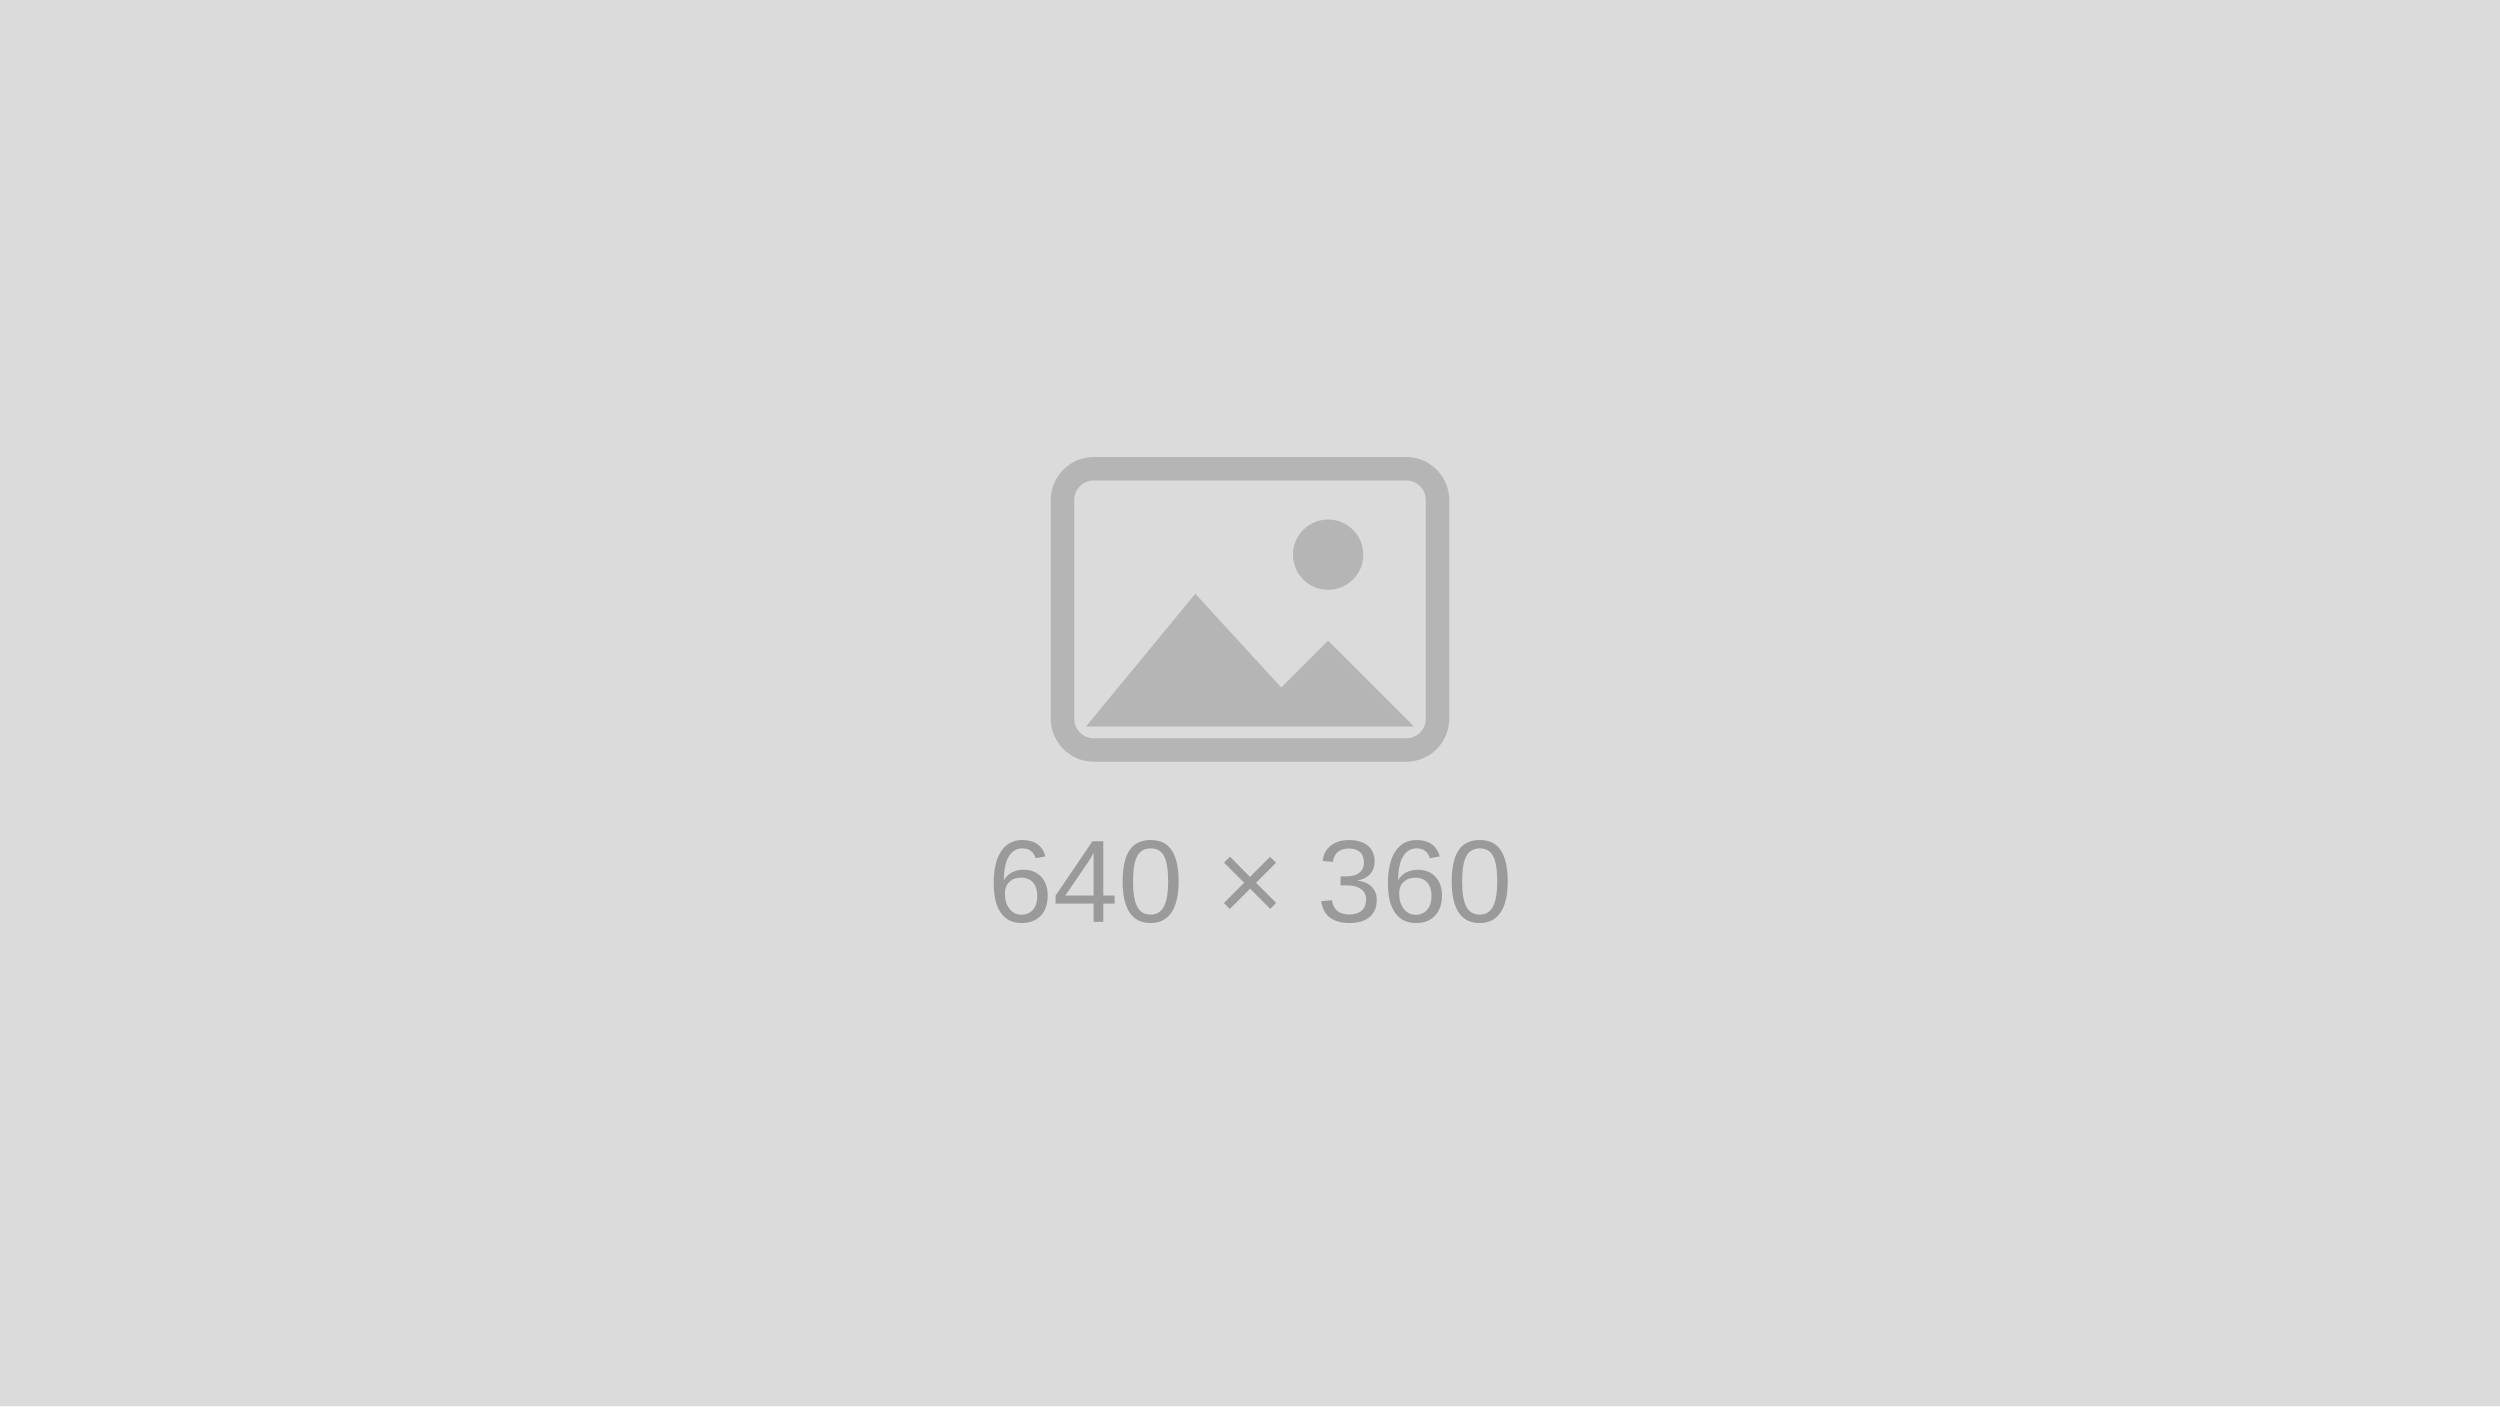
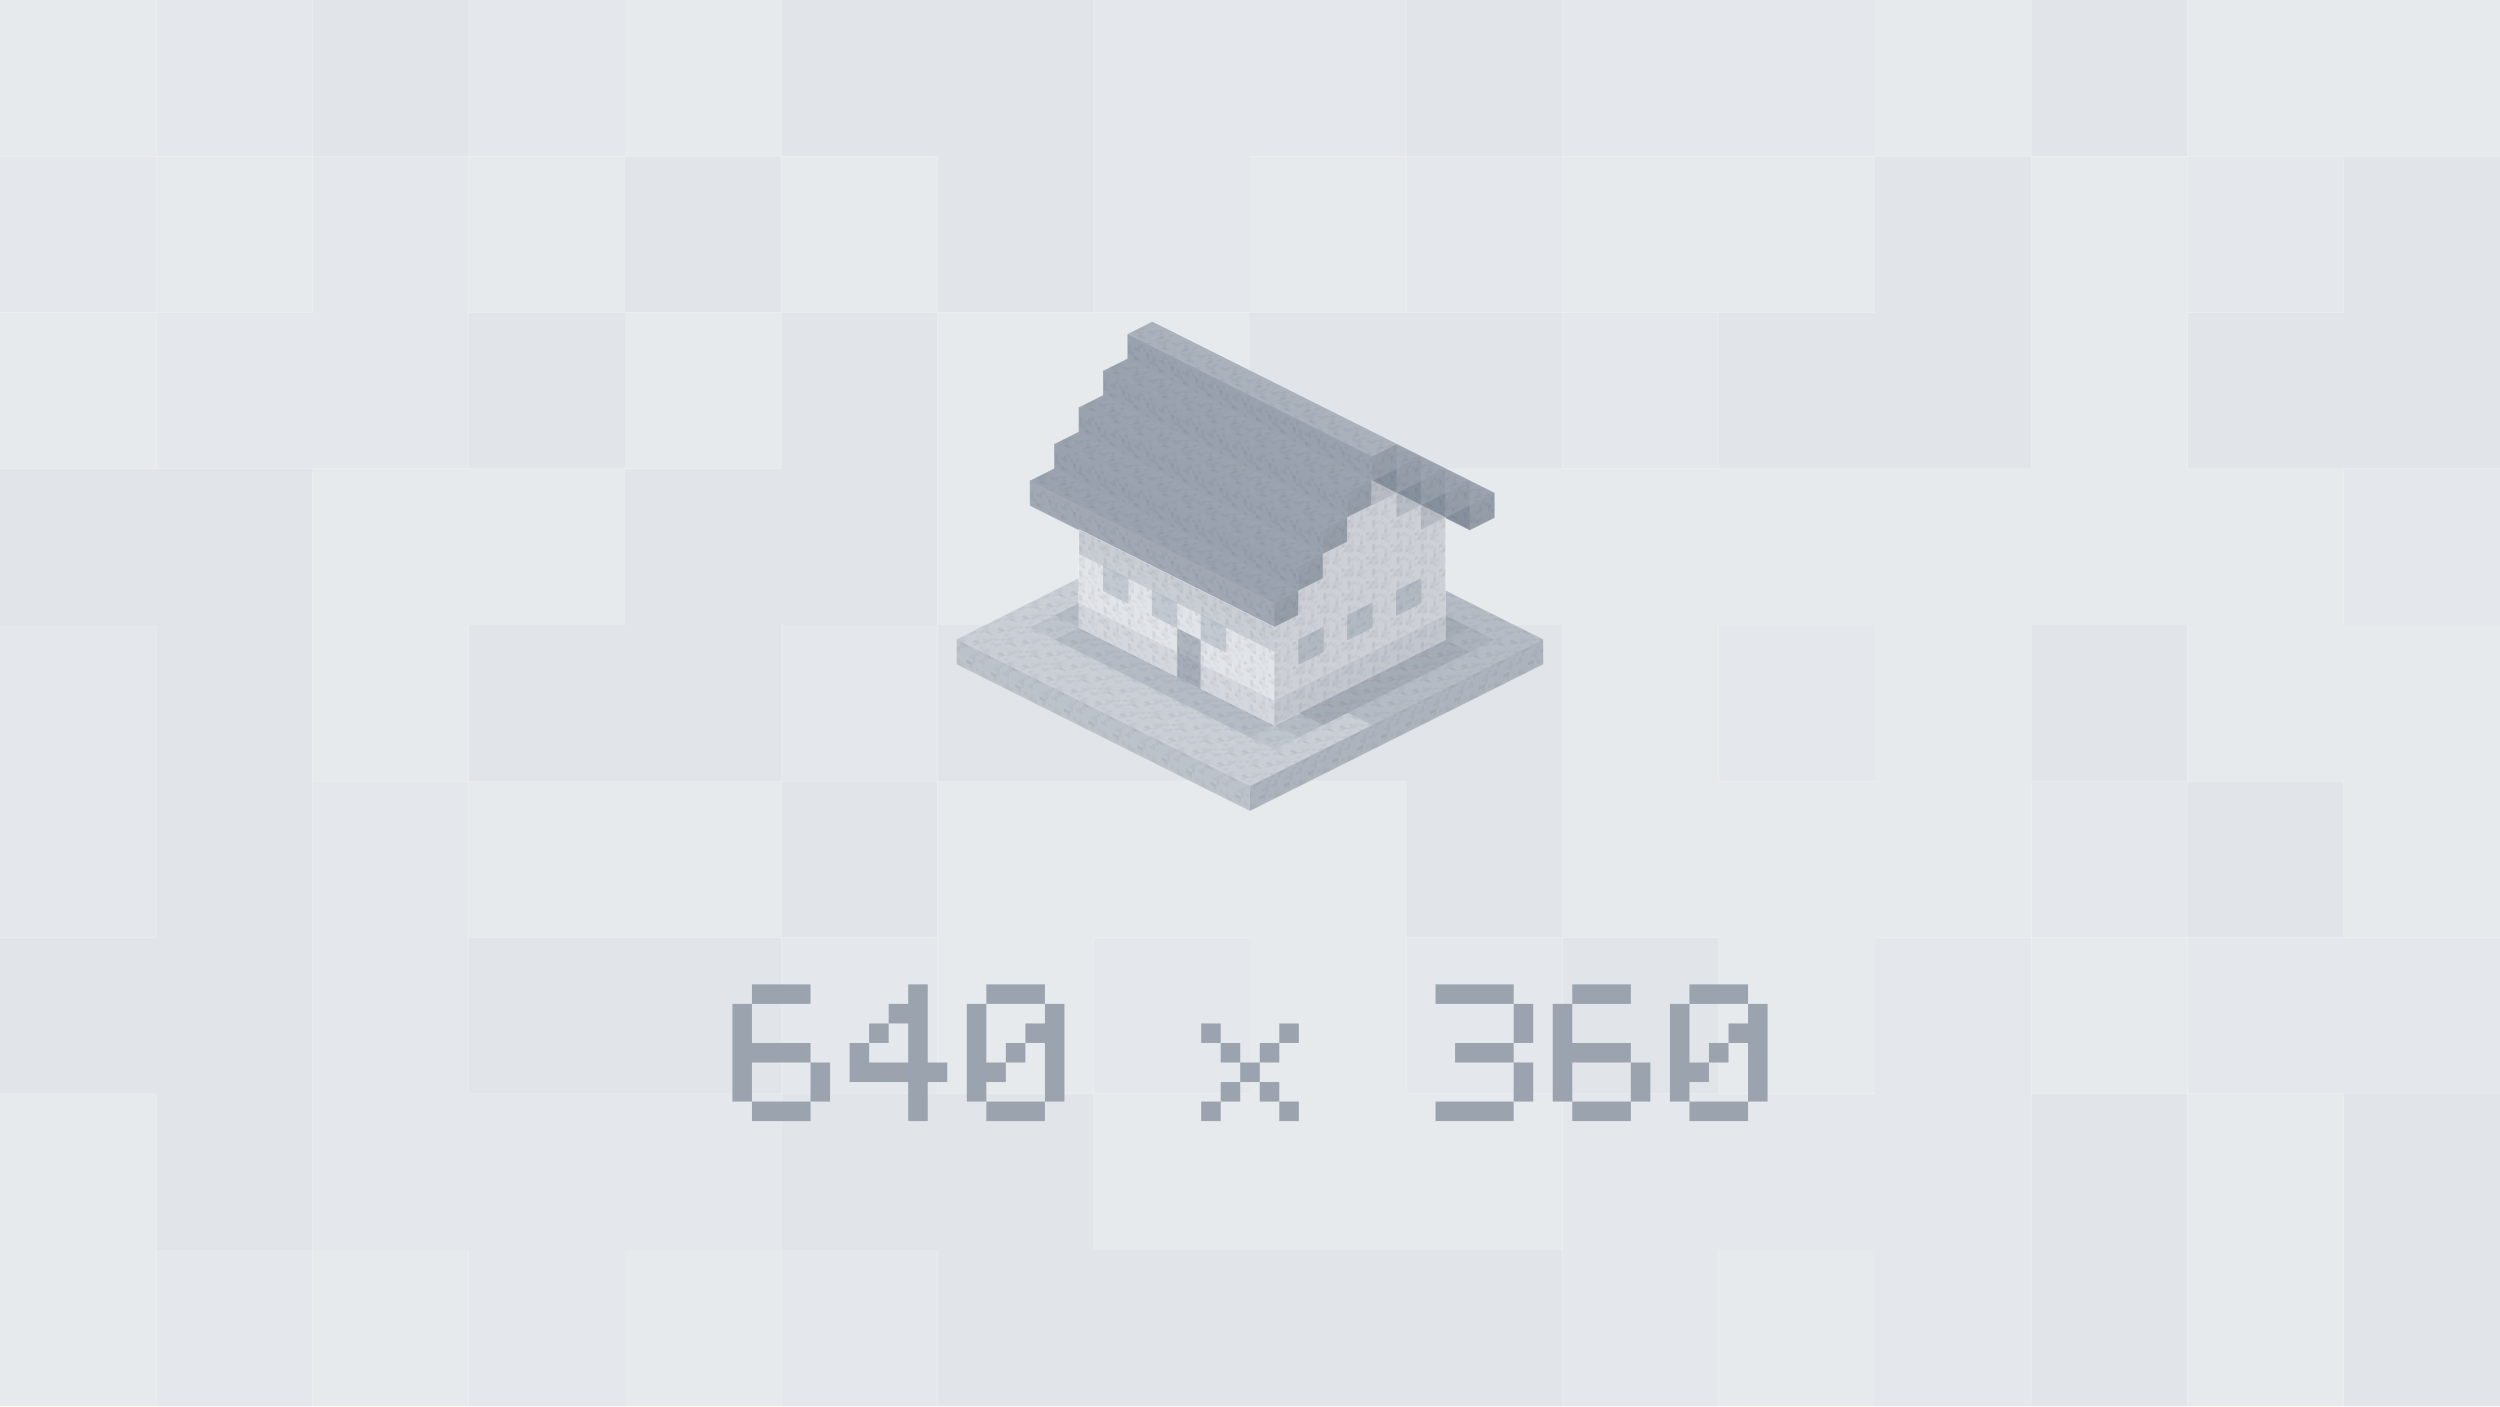
- <svg xmlns="http://www.w3.org/2000/svg" width="640" height="360" viewBox="0 0 640 360">
-   <rect width="640" height="360" fill="#dbdbdb" />
-   <rect x="272" y="120" width="96" height="72" rx="8" fill="none" stroke="#b5b5b5" stroke-width="6" />
-   <circle cx="340" cy="142" r="9" fill="#b5b5b5" />
-   <path d="M278 186L306 152L328 176L340 164L362 186Z" fill="#b5b5b5" />
-   <text x="320" y="236" text-anchor="middle" font-family="Arial, Helvetica, sans-serif" font-size="30" fill="#9a9a9a">640 × 360</text>
+ <svg xmlns="http://www.w3.org/2000/svg" width="640" height="360" viewBox="0 0 640 360" role="img" aria-label="A grey placeholder with a blocky house, 640 by 360">
+   <defs>
+     <pattern id="rent-ph-roof-top" patternUnits="userSpaceOnUse" width="8" height="8" patternTransform="matrix(0.25 0.125 -0.25 0.125 0 -2)">
+       <rect width="8" height="8" fill="#a9b1bb" />
+       <path fill="#acb3bd" d="M2 0h2v1h-2zM6 0h1v1h-1zM0 1h1v1h-1zM2 1h1v1h-1zM5 1h2v1h-2zM2 2h1v1h-1zM4 2h1v1h-1zM2 4h1v1h-1zM5 4h1v1h-1zM7 6h1v1h-1zM0 7h1v1h-1z" />
+       <path fill="#a4acb5" d="M4 1h1v1h-1zM7 1h1v1h-1zM3 2h1v1h-1zM5 2h1v1h-1zM0 3h1v1h-1zM2 3h2v1h-2zM0 4h1v1h-1zM6 4h1v1h-1zM0 5h2v1h-2zM7 5h1v1h-1zM3 6h1v1h-1zM6 7h1v1h-1z" />
+       <path fill="#9fa6b0" d="M6 3h1v1h-1zM2 6h1v1h-1z" />
+     </pattern>
+     <pattern id="rent-ph-roof-left" patternUnits="userSpaceOnUse" width="8" height="8" patternTransform="matrix(0.25 0.125 0 0.25 -2 -1)" href="#rent-ph-roof-top" />
+     <pattern id="rent-ph-roof-right" patternUnits="userSpaceOnUse" width="8" height="8" patternTransform="matrix(0.25 -0.125 0 0.25 0 0)" href="#rent-ph-roof-top" />
+     <pattern id="rent-ph-wall-top" patternUnits="userSpaceOnUse" width="8" height="8" patternTransform="matrix(0.25 0.125 -0.25 0.125 0 -2)">
+       <rect width="8" height="8" fill="#f2f4f6" />
+       <path fill="#ebedef" d="M1 0h1v1h-1zM4 0h1v1h-1zM1 1h1v1h-1zM4 1h1v1h-1zM7 1h1v1h-1zM0 2h2v1h-2zM6 2h1v1h-1zM0 3h1v1h-1zM3 3h2v1h-2zM4 4h2v1h-2zM4 5h1v1h-1zM1 6h2v1h-2zM5 6h1v1h-1zM0 7h1v1h-1zM3 7h1v1h-1z" />
+       <path fill="#e3e5e7" d="M6 0h1v1h-1zM0 1h1v1h-1zM4 2h1v1h-1zM7 2h1v1h-1zM1 3h1v1h-1zM3 4h1v1h-1zM0 5h1v1h-1zM0 6h1v1h-1z" />
+     </pattern>
+     <pattern id="rent-ph-wall-left" patternUnits="userSpaceOnUse" width="8" height="8" patternTransform="matrix(0.25 0.125 0 0.25 -2 -1)" href="#rent-ph-wall-top" />
+     <pattern id="rent-ph-wall-right" patternUnits="userSpaceOnUse" width="8" height="8" patternTransform="matrix(0.25 -0.125 0 0.25 0 0)" href="#rent-ph-wall-top" />
+     <pattern id="rent-ph-win-top" patternUnits="userSpaceOnUse" width="8" height="8" patternTransform="matrix(0.25 0.125 -0.25 0.125 0 -2)">
+       <rect width="8" height="8" fill="#cfd5dc" />
+       <path fill="#d0d6dd" d="M1 0h1v1h-1zM7 0h1v1h-1zM2 1h1v1h-1zM4 1h1v1h-1zM2 2h1v1h-1zM4 2h1v1h-1zM1 3h2v1h-2zM7 3h1v1h-1zM3 4h1v1h-1zM6 5h1v1h-1zM3 6h1v1h-1zM5 6h1v1h-1zM2 7h2v1h-2zM6 7h1v1h-1z" />
+       <path fill="#c9cfd5" d="M3 0h1v1h-1zM5 0h2v1h-2zM5 1h1v1h-1zM3 2h1v1h-1zM7 2h1v1h-1zM4 3h1v1h-1zM6 3h1v1h-1zM7 4h1v1h-1zM0 5h2v1h-2zM3 5h2v1h-2zM0 6h1v1h-1zM7 6h1v1h-1zM5 7h1v1h-1z" />
+       <path fill="#c3c8cf" d="M4 0h1v1h-1zM3 1h1v1h-1zM0 2h1v1h-1zM5 5h1v1h-1zM1 6h1v1h-1z" />
+     </pattern>
+     <pattern id="rent-ph-win-left" patternUnits="userSpaceOnUse" width="8" height="8" patternTransform="matrix(0.25 0.125 0 0.25 -2 -1)" href="#rent-ph-win-top" />
+     <pattern id="rent-ph-win-right" patternUnits="userSpaceOnUse" width="8" height="8" patternTransform="matrix(0.25 -0.125 0 0.25 0 0)" href="#rent-ph-win-top" />
+     <pattern id="rent-ph-base-top" patternUnits="userSpaceOnUse" width="8" height="8" patternTransform="matrix(0.25 0.125 -0.25 0.125 0 -2)">
+       <rect width="8" height="8" fill="#c9ced5" />
+       <path fill="#c3c8cf" d="M1 0h1v1h-1zM3 0h1v1h-1zM7 0h1v1h-1zM1 1h1v1h-1zM6 1h1v1h-1zM0 2h1v1h-1zM5 2h1v1h-1zM0 3h1v1h-1zM4 3h2v1h-2zM7 3h1v1h-1zM5 4h1v1h-1zM0 6h1v1h-1zM4 6h1v1h-1zM6 6h1v1h-1zM0 7h2v1h-2z" />
+       <path fill="#bdc2c8" d="M2 0h1v1h-1zM3 5h2v1h-2z" />
+       <path fill="#cbcfd6" d="M6 0h1v1h-1zM0 1h1v1h-1zM2 1h2v1h-2zM7 1h1v1h-1zM1 2h1v1h-1zM7 2h1v1h-1zM1 4h1v1h-1zM4 4h1v1h-1zM6 4h2v1h-2zM2 5h1v1h-1zM7 5h1v1h-1zM5 6h1v1h-1zM3 7h1v1h-1zM5 7h2v1h-2z" />
+     </pattern>
+     <pattern id="rent-ph-base-left" patternUnits="userSpaceOnUse" width="8" height="8" patternTransform="matrix(0.25 0.125 0 0.25 -2 -1)" href="#rent-ph-base-top" />
+     <pattern id="rent-ph-base-right" patternUnits="userSpaceOnUse" width="8" height="8" patternTransform="matrix(0.25 -0.125 0 0.25 0 0)" href="#rent-ph-base-top" />
+     <pattern id="rent-ph-door-top" patternUnits="userSpaceOnUse" width="8" height="8" patternTransform="matrix(0.25 0.125 -0.25 0.125 0 -2)">
+       <rect width="8" height="8" fill="#b8bfc8" />
+       <path fill="#b2b9c2" d="M1 0h1v1h-1zM3 0h2v1h-2zM5 1h1v1h-1zM0 2h1v1h-1zM3 2h1v1h-1zM0 3h1v1h-1zM2 3h1v1h-1zM4 3h1v1h-1zM7 3h1v1h-1zM4 5h1v1h-1zM2 6h1v1h-1zM4 6h2v1h-2zM3 7h1v1h-1z" />
+       <path fill="#bac1ca" d="M2 0h1v1h-1zM4 1h1v1h-1zM1 3h1v1h-1zM6 3h1v1h-1zM0 4h2v1h-2zM5 4h3v1h-3zM3 5h1v1h-1zM5 5h2v1h-2z" />
+       <path fill="#adb4bc" d="M2 1h1v1h-1zM6 1h1v1h-1zM5 2h1v1h-1zM0 6h1v1h-1zM3 6h1v1h-1zM6 6h1v1h-1zM0 7h1v1h-1z" />
+     </pattern>
+     <pattern id="rent-ph-door-left" patternUnits="userSpaceOnUse" width="8" height="8" patternTransform="matrix(0.25 0.125 0 0.25 -2 -1)" href="#rent-ph-door-top" />
+     <pattern id="rent-ph-door-right" patternUnits="userSpaceOnUse" width="8" height="8" patternTransform="matrix(0.25 -0.125 0 0.25 0 0)" href="#rent-ph-door-top" />
+   </defs>
+   <path fill="#e7eaed" d="M0 0h40v40h-40zM160 0h40v40h-40zM480 0h40v40h-40zM560 0h40v40h-40zM600 0h40v40h-40zM40 40h40v40h-40zM120 40h40v40h-40zM200 40h40v40h-40zM320 40h40v40h-40zM400 40h40v40h-40zM440 40h40v40h-40zM520 40h40v40h-40zM0 80h40v40h-40zM160 80h40v40h-40zM240 80h40v40h-40zM280 80h40v40h-40zM520 80h40v40h-40zM80 120h40v40h-40zM120 120h40v40h-40zM240 120h40v40h-40zM280 120h40v40h-40zM360 120h40v40h-40zM400 120h40v40h-40zM440 120h40v40h-40zM480 120h40v40h-40zM520 120h40v40h-40zM560 120h40v40h-40zM80 160h40v40h-40zM400 160h40v40h-40zM480 160h40v40h-40zM560 160h40v40h-40zM600 160h40v40h-40zM120 200h40v40h-40zM160 200h40v40h-40zM240 200h40v40h-40zM280 200h40v40h-40zM320 200h40v40h-40zM400 200h40v40h-40zM440 200h40v40h-40zM480 200h40v40h-40zM600 200h40v40h-40zM240 240h40v40h-40zM320 240h40v40h-40zM440 240h40v40h-40zM520 240h40v40h-40zM0 280h40v40h-40zM280 280h40v40h-40zM320 280h40v40h-40zM360 280h40v40h-40zM560 280h40v40h-40zM0 320h40v40h-40zM80 320h40v40h-40zM160 320h40v40h-40zM440 320h40v40h-40zM560 320h40v40h-40z" />
+   <path fill="#e4e7eb" d="M40 0h40v40h-40zM120 0h40v40h-40zM280 0h40v40h-40zM320 0h40v40h-40zM400 0h40v40h-40zM440 0h40v40h-40zM0 40h40v40h-40zM80 40h40v40h-40zM280 40h40v40h-40zM360 40h40v40h-40zM560 40h40v40h-40zM40 80h40v40h-40zM80 80h40v40h-40zM400 80h40v40h-40zM600 120h40v40h-40zM0 160h40v40h-40zM200 160h40v40h-40zM440 160h40v40h-40zM0 200h40v40h-40zM80 200h40v40h-40zM520 200h40v40h-40zM80 240h40v40h-40zM200 240h40v40h-40zM280 240h40v40h-40zM360 240h40v40h-40zM480 240h40v40h-40zM560 240h40v40h-40zM600 240h40v40h-40zM80 280h40v40h-40zM120 280h40v40h-40zM160 280h40v40h-40zM400 280h40v40h-40zM440 280h40v40h-40zM480 280h40v40h-40zM40 320h40v40h-40zM120 320h40v40h-40zM200 320h40v40h-40zM400 320h40v40h-40zM480 320h40v40h-40z" />
+   <path fill="#e1e5e9" d="M80 0h40v40h-40zM200 0h40v40h-40zM240 0h40v40h-40zM360 0h40v40h-40zM520 0h40v40h-40zM160 40h40v40h-40zM240 40h40v40h-40zM480 40h40v40h-40zM600 40h40v40h-40zM120 80h40v40h-40zM200 80h40v40h-40zM320 80h40v40h-40zM360 80h40v40h-40zM440 80h40v40h-40zM480 80h40v40h-40zM560 80h40v40h-40zM600 80h40v40h-40zM0 120h40v40h-40zM40 120h40v40h-40zM160 120h40v40h-40zM200 120h40v40h-40zM320 120h40v40h-40zM40 160h40v40h-40zM120 160h40v40h-40zM160 160h40v40h-40zM240 160h40v40h-40zM280 160h40v40h-40zM320 160h40v40h-40zM360 160h40v40h-40zM520 160h40v40h-40zM40 200h40v40h-40zM200 200h40v40h-40zM360 200h40v40h-40zM560 200h40v40h-40zM0 240h40v40h-40zM40 240h40v40h-40zM120 240h40v40h-40zM160 240h40v40h-40zM400 240h40v40h-40zM40 280h40v40h-40zM200 280h40v40h-40zM240 280h40v40h-40zM520 280h40v40h-40zM600 280h40v40h-40zM240 320h40v40h-40zM280 320h40v40h-40zM320 320h40v40h-40zM360 320h40v40h-40zM520 320h40v40h-40zM600 320h40v40h-40z" />
+   <g transform="matrix(3.125 0 0 3.125 320 132.5)">
+     <path fill="url(#rent-ph-base-left)" stroke="url(#rent-ph-base-left)" stroke-width=".08" stroke-linejoin="round" d="M-24 10l24 12l0 2l-24 -12z" />
+     <path fill="url(#rent-ph-base-right)" stroke="url(#rent-ph-base-right)" stroke-width=".08" stroke-linejoin="round" d="M0 22l24 -12l0 2l-24 12z" />
+     <path fill="url(#rent-ph-base-top)" stroke="url(#rent-ph-base-top)" stroke-width=".08" stroke-linejoin="round" d="M18 7l6 3l-2 1l-6 -3zM18 9l4 2l-22 11l-4 -2zM-16 6l2 1l-8 4l-2 -1zM-16 8l18 9l-6 3l-18 -9zM-14 5l0 2l-2 -1zM16 6l2 1l-2 1zM-14 7l0 2l-2 -1zM16 8l2 1l-2 1z" />
+     <path fill="url(#rent-ph-door-left)" stroke="url(#rent-ph-door-left)" stroke-width=".08" stroke-linejoin="round" d="M-6 9l2 1l0 4l-2 -1z" />
+     <path fill="url(#rent-ph-roof-left)" stroke="url(#rent-ph-roof-left)" stroke-width=".08" stroke-linejoin="round" d="M-14 -9l20 10l0 2l-20 -10zM-16 -6l20 10l0 2l-20 -10zM-18 -3l20 10l0 2l-20 -10zM-10 -15l20 10l0 2l-20 -10zM-12 -12l20 10l0 2l-20 -10zM12 -4l0 2l-2 -1zM14 -3l0 2l-2 -1zM18 -1l0 2l-2 -1zM16 -2l0 2l-2 -1z" />
+     <path fill="url(#rent-ph-roof-right)" stroke="url(#rent-ph-roof-right)" stroke-width=".08" stroke-linejoin="round" d="M18 -1l2 -1l0 2l-2 1zM2 7l2 -1l0 2l-2 1zM16 -2l2 -1l0 2l-2 1zM4 4l2 -1l0 2l-2 1zM14 -3l2 -1l0 2l-2 1zM6 1l2 -1l0 2l-2 1zM12 -4l2 -1l0 2l-2 1zM8 -2l2 -1l0 2l-2 1zM10 -5l2 -1l0 2l-2 1z" />
+     <path fill="url(#rent-ph-roof-top)" stroke="url(#rent-ph-roof-top)" stroke-width=".08" stroke-linejoin="round" d="M-14 -7l20 10l-2 1l-20 -10zM-16 -4l20 10l-2 1l-20 -10zM-8 -16l20 10l-2 1l-20 -10zM-10 -13l20 10l-2 1l-20 -10zM-12 -10l20 10l-2 1l-20 -10zM12 -6l2 1l-2 1zM14 -5l2 1l-2 1zM16 -4l2 1l-2 1zM18 -3l2 1l-2 1z" />
+     <path fill="url(#rent-ph-wall-left)" stroke="url(#rent-ph-wall-left)" stroke-width=".08" stroke-linejoin="round" d="M-14 5l8 4l0 4l-8 -4zM-4 10l6 3l0 4l-6 -3zM-14 1l2 1l0 4l-2 -1zM-10 3l2 1l0 4l-2 -1zM-6 5l2 1l0 4l-2 -1zM-2 7l4 2l0 4l-4 -2zM-12 2l2 1l0 2l-2 -1zM-8 4l2 1l0 2l-2 -1zM-4 6l2 1l0 2l-2 -1z" />
+     <path fill="url(#rent-ph-wall-right)" stroke="url(#rent-ph-wall-right)" stroke-width=".08" stroke-linejoin="round" d="M2 13l14 -7l0 4l-14 7zM14 1l2 -1l0 6l-2 1zM10 -1l2 -1l0 10l-2 1zM6 3l2 -1l0 8l-2 1zM2 9l2 -1l0 4l-2 1zM12 0l2 -1l0 6l-2 1zM8 0l2 -1l0 8l-2 1zM4 6l2 -1l0 4l-2 1zM10 -3l2 1l-2 1zM12 -2l2 1l-2 1zM14 -1l2 1l-2 1z" />
+     <path fill="url(#rent-ph-win-left)" stroke="url(#rent-ph-win-left)" stroke-width=".08" stroke-linejoin="round" d="M-12 4l2 1l0 2l-2 -1zM-8 6l2 1l0 2l-2 -1zM-4 8l2 1l0 2l-2 -1z" />
+     <path fill="url(#rent-ph-win-right)" stroke="url(#rent-ph-win-right)" stroke-width=".08" stroke-linejoin="round" d="M12 6l2 -1l0 2l-2 1zM8 8l2 -1l0 2l-2 1zM4 10l2 -1l0 2l-2 1z" />
+     <path fill="#4a5566" fill-opacity="0.1" d="M-14 -9l20 10l0 2l-20 -10zM-14 1l16 8l0 8l-16 -8zM-16 -6l20 10l0 2l-20 -10zM-18 -3l20 10l0 2l-20 -10zM-10 -15l20 10l0 2l-20 -10zM-24 10l24 12l0 2l-24 -12zM-12 -12l20 10l0 2l-20 -10zM12 -4l0 2l-2 -1zM14 -3l0 2l-2 -1zM18 -1l0 2l-2 -1zM16 -2l0 2l-2 -1z" />
+     <path fill="#4a5566" fill-opacity="0.22" d="M18 -1l2 -1l0 2l-2 1zM2 7l2 -1l0 2l-2 1zM16 -2l2 -1l0 2l-2 1zM4 4l2 -1l0 2l-2 1zM14 -3l2 -1l0 2l-2 1zM6 1l2 -1l0 2l-2 1zM12 -4l2 -1l0 2l-2 1zM8 -2l2 -1l0 2l-2 1zM10 -5l2 -1l0 2l-2 1zM2 9l14 -7l0 8l-14 7zM4 6l12 -6l0 2l-12 6zM6 3l8 -4l0 2l-8 4zM8 0l4 -2l0 2l-4 2zM0 22l24 -12l0 2l-24 12zM10 -3l2 1l-2 1zM12 -2l2 1l-2 1zM14 -1l2 1l-2 1z" />
+     <path fill="#4a5566" fill-opacity="0.08" d="M-14 -9l20 10l0 2l-20 -10zM-14 7l16 8l0 2l-16 -8zM-16 -6l20 10l0 2l-20 -10zM-10 -15l20 10l0 2l-20 -10zM18 9l2 1l-2 1l-2 -1zM-16 8l2 1l-2 1l-2 -1zM2 17l2 1l-2 1l-2 -1zM2 15l14 -7l0 2l-14 7zM-12 -12l20 10l0 2l-20 -10z" />
+     <path fill="#4a5566" fill-opacity="0.16" d="M-14 -7l20 10l-2 1l-20 -10zM-16 -4l20 10l-2 1l-20 -10zM-10 -13l20 10l-2 1l-20 -10zM16 10l2 1l-14 7l-2 -1zM-14 9l16 8l-2 1l-16 -8zM-12 -10l20 10l-2 1l-20 -10zM-14 7l0 2l-2 -1zM16 8l2 1l-2 1zM10 -3l2 1l-2 1zM12 -6l2 1l-2 1zM12 -4l0 2l-2 -1zM12 -2l2 1l-2 1zM14 -5l2 1l-2 1zM14 -3l0 2l-2 -1zM16 -4l2 1l-2 1zM18 -3l2 1l-2 1zM18 -1l0 2l-2 -1zM16 -2l0 2l-2 -1zM14 -1l2 1l-2 1z" />
+     <path fill="#4a5566" fill-opacity="0.16" d="M-14 1l16 8l0 2l-16 -8zM18 7l6 3l-2 1l-6 -3zM18 9l4 2l-12 6l-4 -2zM6 15l2 1l-2 1l-2 -1zM16 6l2 1l-2 1zM16 8l2 1l-2 1zM12 -4l0 2l-2 -1zM14 -3l0 2l-2 -1zM18 -1l0 2l-2 -1zM16 -2l0 2l-2 -1z" />
+   </g>
+   <path fill="#9aa3ae" d="M192.5 252h15v5h-15zM187.5 257h5v5h-5zM187.5 262h5v5h-5zM187.5 267h20v5h-20zM187.5 272h5v5h-5zM207.5 272h5v5h-5zM187.5 277h5v5h-5zM207.5 277h5v5h-5zM192.5 282h15v5h-15zM232.5 252h5v5h-5zM227.5 257h10v5h-10zM222.5 262h5v5h-5zM232.5 262h5v5h-5zM217.5 267h5v5h-5zM232.5 267h5v5h-5zM217.5 272h25v5h-25zM232.5 277h5v5h-5zM232.5 282h5v5h-5zM252.5 252h15v5h-15zM247.5 257h5v5h-5zM267.5 257h5v5h-5zM247.5 262h5v5h-5zM262.5 262h10v5h-10zM247.5 267h5v5h-5zM257.5 267h5v5h-5zM267.5 267h5v5h-5zM247.5 272h10v5h-10zM267.5 272h5v5h-5zM247.5 277h5v5h-5zM267.5 277h5v5h-5zM252.5 282h15v5h-15zM307.5 262h5v5h-5zM327.5 262h5v5h-5zM312.5 267h5v5h-5zM322.5 267h5v5h-5zM317.5 272h5v5h-5zM312.5 277h5v5h-5zM322.5 277h5v5h-5zM307.5 282h5v5h-5zM327.5 282h5v5h-5zM367.5 252h20v5h-20zM387.5 257h5v5h-5zM387.5 262h5v5h-5zM372.5 267h15v5h-15zM387.5 272h5v5h-5zM387.5 277h5v5h-5zM367.5 282h20v5h-20zM402.5 252h15v5h-15zM397.5 257h5v5h-5zM397.5 262h5v5h-5zM397.5 267h20v5h-20zM397.5 272h5v5h-5zM417.5 272h5v5h-5zM397.5 277h5v5h-5zM417.5 277h5v5h-5zM402.5 282h15v5h-15zM432.5 252h15v5h-15zM427.5 257h5v5h-5zM447.5 257h5v5h-5zM427.5 262h5v5h-5zM442.5 262h10v5h-10zM427.5 267h5v5h-5zM437.5 267h5v5h-5zM447.5 267h5v5h-5zM427.5 272h10v5h-10zM447.5 272h5v5h-5zM427.5 277h5v5h-5zM447.5 277h5v5h-5zM432.5 282h15v5h-15z" />
</svg>
